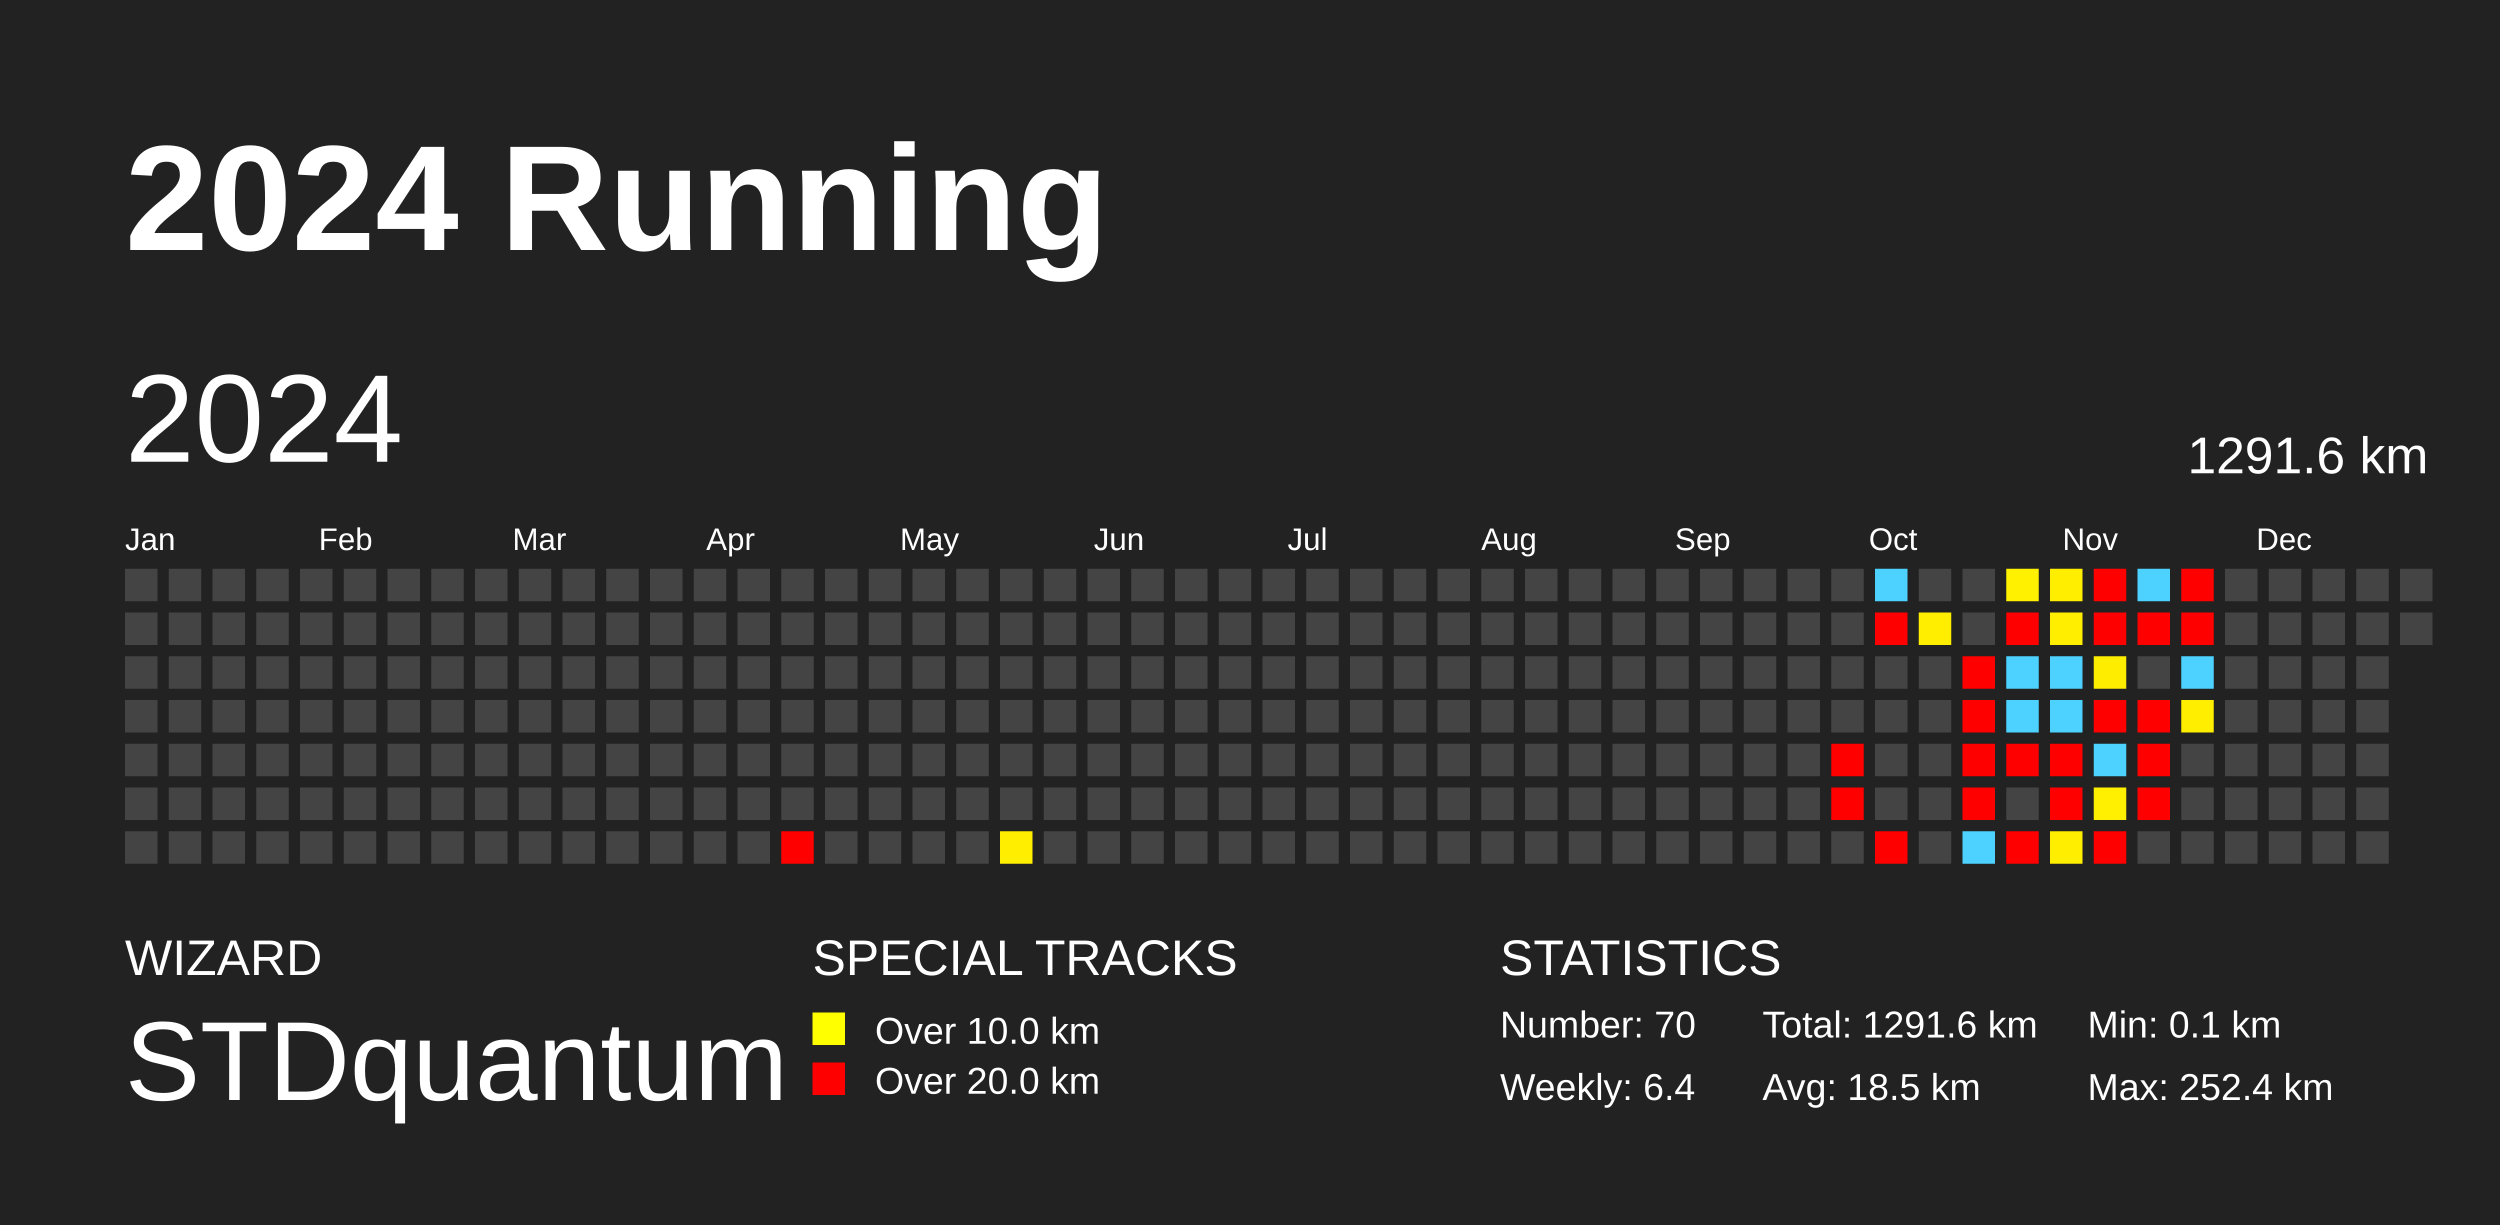
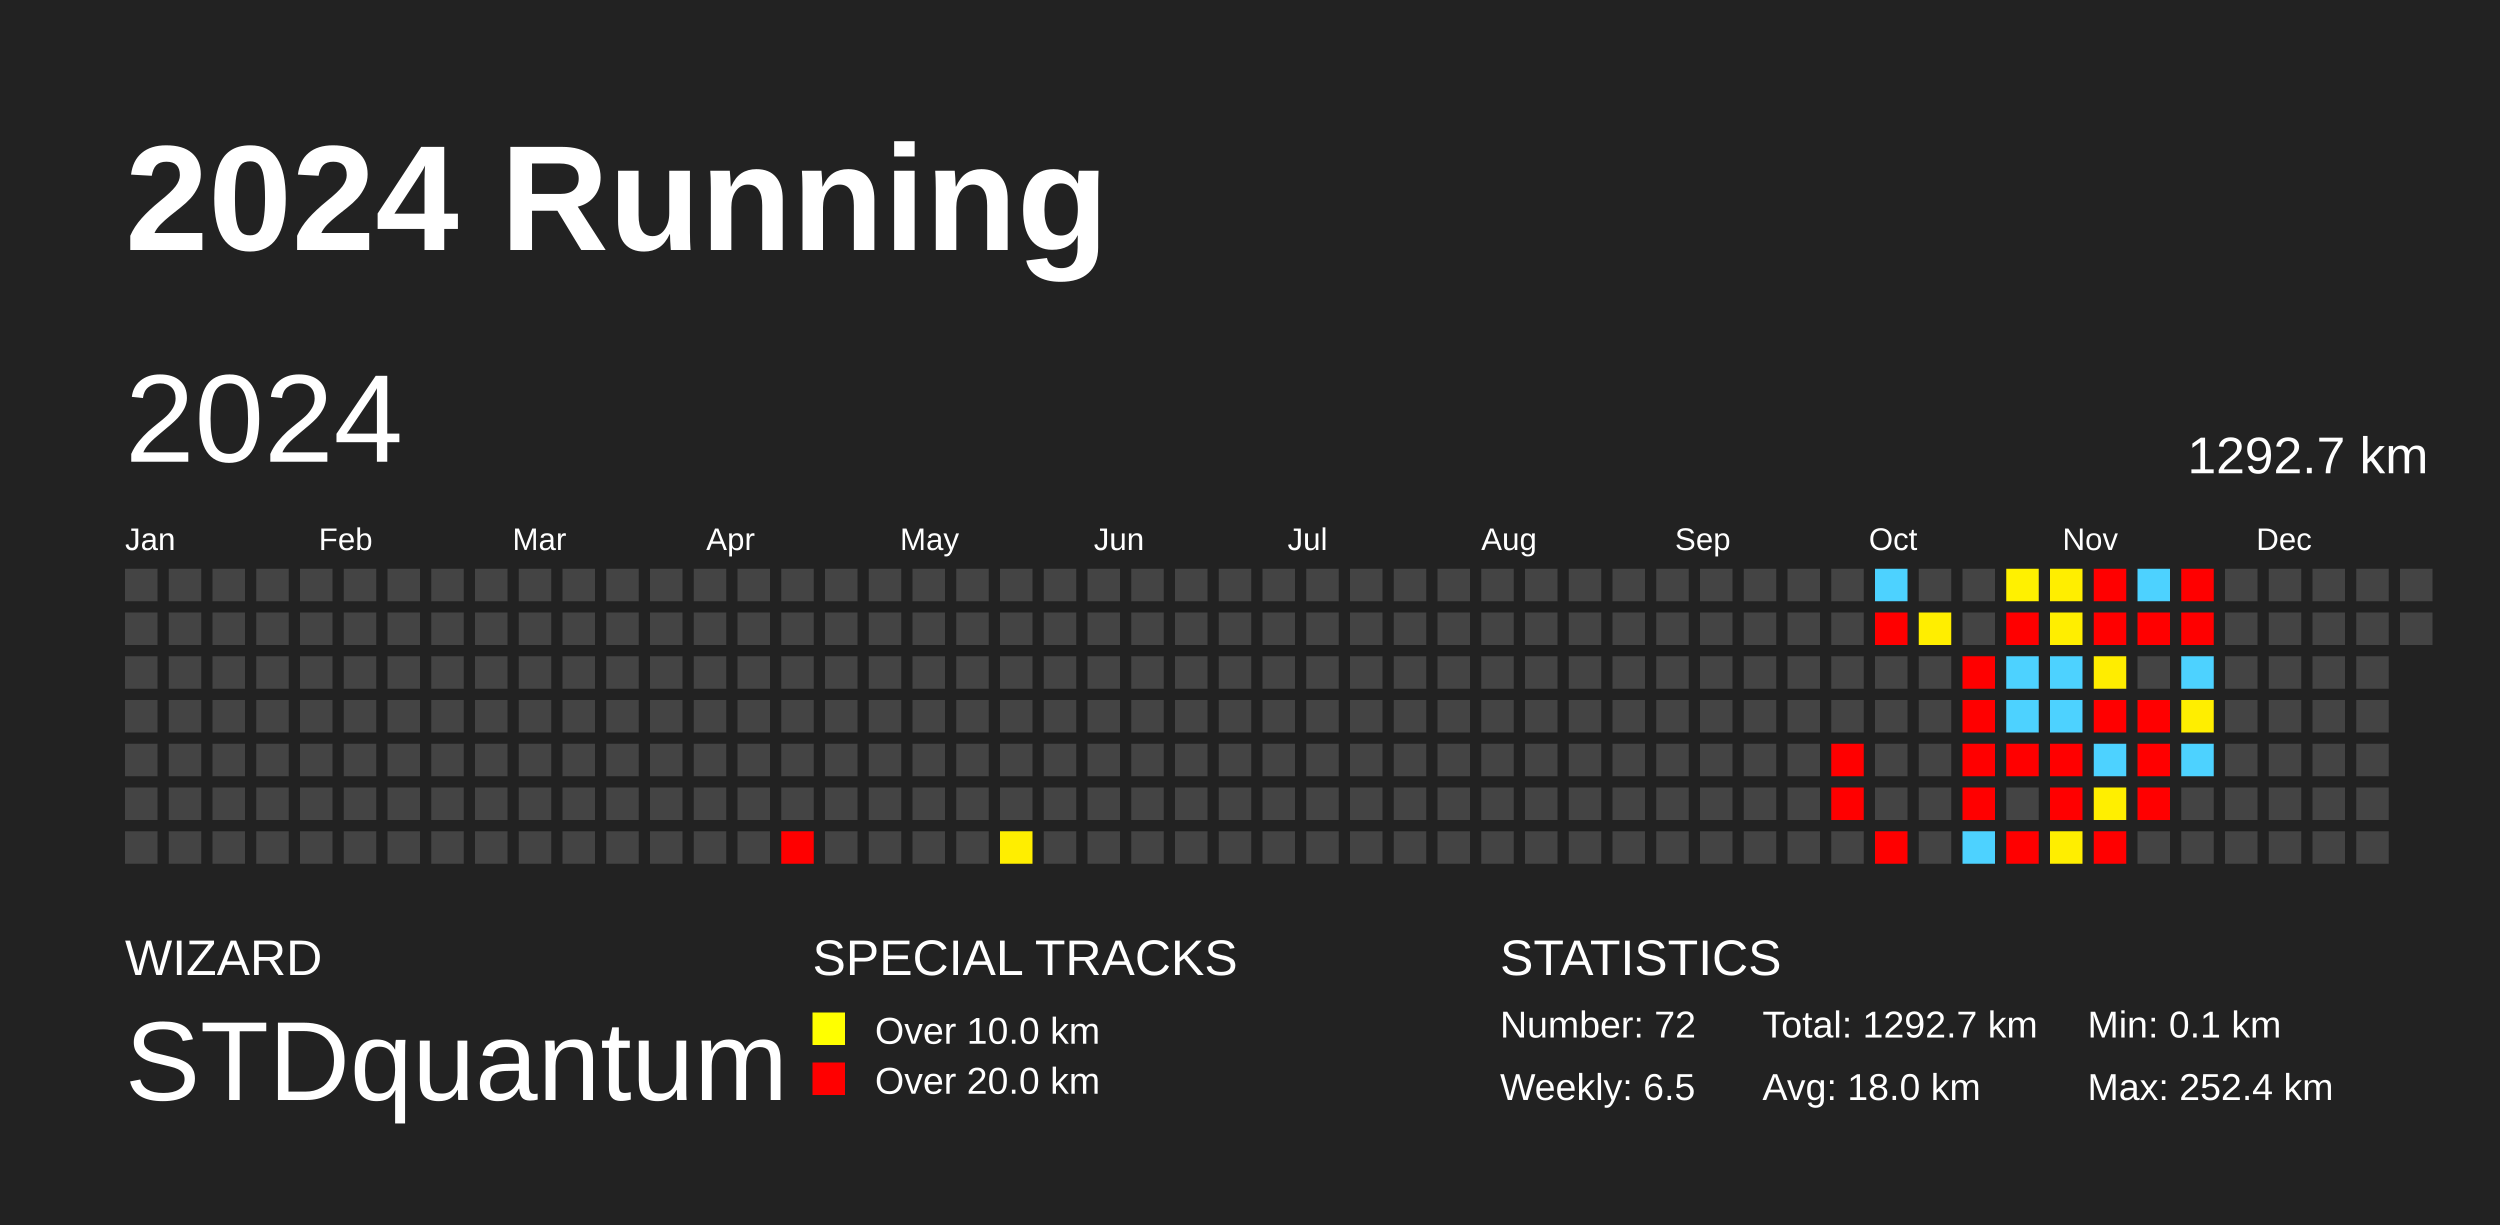
<svg xmlns="http://www.w3.org/2000/svg" baseProfile="full" height="98mm" version="1.1" viewBox="0,0,200,98" width="200mm">
  <defs />
  <rect fill="#222222" height="98" width="200" x="0" y="0" />
  <text fill="#FFFFFF" style="font-size:12px; font-family:Arial; font-weight:bold;" x="10" y="20">2024 Running</text>
  <text fill="#FFFFFF" style="font-size:4px; font-family:Arial" x="10" y="78">WIZARD</text>
  <text fill="#FFFFFF" style="font-size:9px; font-family:Arial" x="10" y="88">STDquantum</text>
  <text fill="#FFFFFF" style="font-size:4px; font-family:Arial" x="65" y="78">SPECIAL TRACKS</text>
  <rect fill="yellow" height="2.6" width="2.6" x="65" y="81" />
  <text fill="#FFFFFF" style="font-size:3px; font-family:Arial" x="70" y="83.5">Over 10.0 km</text>
  <rect fill="red" height="2.6" width="2.6" x="65" y="85" />
  <text fill="#FFFFFF" style="font-size:3px; font-family:Arial" x="70" y="87.5">Over 20.0 km</text>
  <text fill="#FFFFFF" style="font-size:4px; font-family:Arial" x="120" y="78">STATISTICS</text>
-   <text fill="#FFFFFF" style="font-size:3px; font-family:Arial" x="120" y="83">Number: 70</text>
-   <text fill="#FFFFFF" style="font-size:3px; font-family:Arial" x="120" y="88">Weekly: 6.4</text>
-   <text fill="#FFFFFF" style="font-size:3px; font-family:Arial" x="141" y="83">Total: 1291.6 km</text>
-   <text fill="#FFFFFF" style="font-size:3px; font-family:Arial" x="141" y="88">Avg: 18.5 km</text>
+   <text fill="#FFFFFF" style="font-size:3px; font-family:Arial" x="120" y="83">Number: 72</text>
+   <text fill="#FFFFFF" style="font-size:3px; font-family:Arial" x="120" y="88">Weekly: 6.5</text>
+   <text fill="#FFFFFF" style="font-size:3px; font-family:Arial" x="141" y="83">Total: 1292.7 km</text>
+   <text fill="#FFFFFF" style="font-size:3px; font-family:Arial" x="141" y="88">Avg: 18.0 km</text>
  <text fill="#FFFFFF" style="font-size:3px; font-family:Arial" x="167" y="83">Min: 0.1 km</text>
  <text fill="#FFFFFF" style="font-size:3px; font-family:Arial" x="167" y="88">Max: 252.4 km</text>
  <text dominant-baseline="hanging" fill="#FFFFFF" style="font-size:10.0px; font-family:Arial;" x="10" y="30">2024</text>
-   <text dominant-baseline="hanging" fill="#FFFFFF" style="font-size:4.125px; font-family:Arial;" x="175" y="35">1291.6 km</text>
+   <text dominant-baseline="hanging" fill="#FFFFFF" style="font-size:4.125px; font-family:Arial;" x="175" y="35">1292.7 km</text>
  <text fill="#FFFFFF" style="font-size:2.5px; font-family:Arial" x="10.0" y="44">Jan</text>
  <text fill="#FFFFFF" style="font-size:2.5px; font-family:Arial" x="25.5" y="44">Feb</text>
  <text fill="#FFFFFF" style="font-size:2.5px; font-family:Arial" x="41.0" y="44">Mar</text>
  <text fill="#FFFFFF" style="font-size:2.5px; font-family:Arial" x="56.5" y="44">Apr</text>
  <text fill="#FFFFFF" style="font-size:2.5px; font-family:Arial" x="72.0" y="44">May</text>
  <text fill="#FFFFFF" style="font-size:2.5px; font-family:Arial" x="87.5" y="44">Jun</text>
  <text fill="#FFFFFF" style="font-size:2.5px; font-family:Arial" x="103.0" y="44">Jul</text>
  <text fill="#FFFFFF" style="font-size:2.5px; font-family:Arial" x="118.5" y="44">Aug</text>
  <text fill="#FFFFFF" style="font-size:2.5px; font-family:Arial" x="134.0" y="44">Sep</text>
  <text fill="#FFFFFF" style="font-size:2.5px; font-family:Arial" x="149.5" y="44">Oct</text>
  <text fill="#FFFFFF" style="font-size:2.5px; font-family:Arial" x="165.0" y="44">Nov</text>
  <text fill="#FFFFFF" style="font-size:2.5px; font-family:Arial" x="180.5" y="44">Dec</text>
  <rect fill="#444444" height="2.6" width="2.6" x="10.0" y="45.5" />
  <rect fill="#444444" height="2.6" width="2.6" x="10.0" y="49.0" />
  <rect fill="#444444" height="2.6" width="2.6" x="10.0" y="52.5" />
  <rect fill="#444444" height="2.6" width="2.6" x="10.0" y="56.0" />
  <rect fill="#444444" height="2.6" width="2.6" x="10.0" y="59.5" />
  <rect fill="#444444" height="2.6" width="2.6" x="10.0" y="63.0" />
  <rect fill="#444444" height="2.6" width="2.6" x="10.0" y="66.5" />
  <rect fill="#444444" height="2.6" width="2.6" x="13.5" y="45.5" />
  <rect fill="#444444" height="2.6" width="2.6" x="13.5" y="49.0" />
  <rect fill="#444444" height="2.6" width="2.6" x="13.5" y="52.5" />
  <rect fill="#444444" height="2.6" width="2.6" x="13.5" y="56.0" />
  <rect fill="#444444" height="2.6" width="2.6" x="13.5" y="59.5" />
  <rect fill="#444444" height="2.6" width="2.6" x="13.5" y="63.0" />
  <rect fill="#444444" height="2.6" width="2.6" x="13.5" y="66.5" />
  <rect fill="#444444" height="2.6" width="2.6" x="17.0" y="45.5" />
  <rect fill="#444444" height="2.6" width="2.6" x="17.0" y="49.0" />
  <rect fill="#444444" height="2.6" width="2.6" x="17.0" y="52.5" />
  <rect fill="#444444" height="2.6" width="2.6" x="17.0" y="56.0" />
  <rect fill="#444444" height="2.6" width="2.6" x="17.0" y="59.5" />
  <rect fill="#444444" height="2.6" width="2.6" x="17.0" y="63.0" />
  <rect fill="#444444" height="2.6" width="2.6" x="17.0" y="66.5" />
  <rect fill="#444444" height="2.6" width="2.6" x="20.5" y="45.5" />
  <rect fill="#444444" height="2.6" width="2.6" x="20.5" y="49.0" />
  <rect fill="#444444" height="2.6" width="2.6" x="20.5" y="52.5" />
  <rect fill="#444444" height="2.6" width="2.6" x="20.5" y="56.0" />
  <rect fill="#444444" height="2.6" width="2.6" x="20.5" y="59.5" />
  <rect fill="#444444" height="2.6" width="2.6" x="20.5" y="63.0" />
  <rect fill="#444444" height="2.6" width="2.6" x="20.5" y="66.5" />
  <rect fill="#444444" height="2.6" width="2.6" x="24.0" y="45.5" />
  <rect fill="#444444" height="2.6" width="2.6" x="24.0" y="49.0" />
  <rect fill="#444444" height="2.6" width="2.6" x="24.0" y="52.5" />
  <rect fill="#444444" height="2.6" width="2.6" x="24.0" y="56.0" />
  <rect fill="#444444" height="2.6" width="2.6" x="24.0" y="59.5" />
  <rect fill="#444444" height="2.6" width="2.6" x="24.0" y="63.0" />
  <rect fill="#444444" height="2.6" width="2.6" x="24.0" y="66.5" />
  <rect fill="#444444" height="2.6" width="2.6" x="27.5" y="45.5" />
  <rect fill="#444444" height="2.6" width="2.6" x="27.5" y="49.0" />
  <rect fill="#444444" height="2.6" width="2.6" x="27.5" y="52.5" />
  <rect fill="#444444" height="2.6" width="2.6" x="27.5" y="56.0" />
  <rect fill="#444444" height="2.6" width="2.6" x="27.5" y="59.5" />
  <rect fill="#444444" height="2.6" width="2.6" x="27.5" y="63.0" />
  <rect fill="#444444" height="2.6" width="2.6" x="27.5" y="66.5" />
  <rect fill="#444444" height="2.6" width="2.6" x="31.0" y="45.5" />
  <rect fill="#444444" height="2.6" width="2.6" x="31.0" y="49.0" />
  <rect fill="#444444" height="2.6" width="2.6" x="31.0" y="52.5" />
  <rect fill="#444444" height="2.6" width="2.6" x="31.0" y="56.0" />
  <rect fill="#444444" height="2.6" width="2.6" x="31.0" y="59.5" />
  <rect fill="#444444" height="2.6" width="2.6" x="31.0" y="63.0" />
  <rect fill="#444444" height="2.6" width="2.6" x="31.0" y="66.5" />
  <rect fill="#444444" height="2.6" width="2.6" x="34.5" y="45.5" />
  <rect fill="#444444" height="2.6" width="2.6" x="34.5" y="49.0" />
  <rect fill="#444444" height="2.6" width="2.6" x="34.5" y="52.5" />
  <rect fill="#444444" height="2.6" width="2.6" x="34.5" y="56.0" />
  <rect fill="#444444" height="2.6" width="2.6" x="34.5" y="59.5" />
  <rect fill="#444444" height="2.6" width="2.6" x="34.5" y="63.0" />
  <rect fill="#444444" height="2.6" width="2.6" x="34.5" y="66.5" />
  <rect fill="#444444" height="2.6" width="2.6" x="38.0" y="45.5" />
  <rect fill="#444444" height="2.6" width="2.6" x="38.0" y="49.0" />
  <rect fill="#444444" height="2.6" width="2.6" x="38.0" y="52.5" />
  <rect fill="#444444" height="2.6" width="2.6" x="38.0" y="56.0" />
  <rect fill="#444444" height="2.6" width="2.6" x="38.0" y="59.5" />
  <rect fill="#444444" height="2.6" width="2.6" x="38.0" y="63.0" />
  <rect fill="#444444" height="2.6" width="2.6" x="38.0" y="66.5" />
  <rect fill="#444444" height="2.6" width="2.6" x="41.5" y="45.5" />
  <rect fill="#444444" height="2.6" width="2.6" x="41.5" y="49.0" />
  <rect fill="#444444" height="2.6" width="2.6" x="41.5" y="52.5" />
  <rect fill="#444444" height="2.6" width="2.6" x="41.5" y="56.0" />
  <rect fill="#444444" height="2.6" width="2.6" x="41.5" y="59.5" />
  <rect fill="#444444" height="2.6" width="2.6" x="41.5" y="63.0" />
  <rect fill="#444444" height="2.6" width="2.6" x="41.5" y="66.5" />
  <rect fill="#444444" height="2.6" width="2.6" x="45.0" y="45.5" />
  <rect fill="#444444" height="2.6" width="2.6" x="45.0" y="49.0" />
  <rect fill="#444444" height="2.6" width="2.6" x="45.0" y="52.5" />
  <rect fill="#444444" height="2.6" width="2.6" x="45.0" y="56.0" />
  <rect fill="#444444" height="2.6" width="2.6" x="45.0" y="59.5" />
  <rect fill="#444444" height="2.6" width="2.6" x="45.0" y="63.0" />
  <rect fill="#444444" height="2.6" width="2.6" x="45.0" y="66.5" />
  <rect fill="#444444" height="2.6" width="2.6" x="48.5" y="45.5" />
  <rect fill="#444444" height="2.6" width="2.6" x="48.5" y="49.0" />
  <rect fill="#444444" height="2.6" width="2.6" x="48.5" y="52.5" />
  <rect fill="#444444" height="2.6" width="2.6" x="48.5" y="56.0" />
  <rect fill="#444444" height="2.6" width="2.6" x="48.5" y="59.5" />
  <rect fill="#444444" height="2.6" width="2.6" x="48.5" y="63.0" />
  <rect fill="#444444" height="2.6" width="2.6" x="48.5" y="66.5" />
  <rect fill="#444444" height="2.6" width="2.6" x="52.0" y="45.5" />
  <rect fill="#444444" height="2.6" width="2.6" x="52.0" y="49.0" />
  <rect fill="#444444" height="2.6" width="2.6" x="52.0" y="52.5" />
  <rect fill="#444444" height="2.6" width="2.6" x="52.0" y="56.0" />
  <rect fill="#444444" height="2.6" width="2.6" x="52.0" y="59.5" />
  <rect fill="#444444" height="2.6" width="2.6" x="52.0" y="63.0" />
  <rect fill="#444444" height="2.6" width="2.6" x="52.0" y="66.5" />
  <rect fill="#444444" height="2.6" width="2.6" x="55.5" y="45.5" />
  <rect fill="#444444" height="2.6" width="2.6" x="55.5" y="49.0" />
  <rect fill="#444444" height="2.6" width="2.6" x="55.5" y="52.5" />
  <rect fill="#444444" height="2.6" width="2.6" x="55.5" y="56.0" />
  <rect fill="#444444" height="2.6" width="2.6" x="55.5" y="59.5" />
  <rect fill="#444444" height="2.6" width="2.6" x="55.5" y="63.0" />
  <rect fill="#444444" height="2.6" width="2.6" x="55.5" y="66.5" />
  <rect fill="#444444" height="2.6" width="2.6" x="59.0" y="45.5" />
  <rect fill="#444444" height="2.6" width="2.6" x="59.0" y="49.0" />
  <rect fill="#444444" height="2.6" width="2.6" x="59.0" y="52.5" />
  <rect fill="#444444" height="2.6" width="2.6" x="59.0" y="56.0" />
  <rect fill="#444444" height="2.6" width="2.6" x="59.0" y="59.5" />
  <rect fill="#444444" height="2.6" width="2.6" x="59.0" y="63.0" />
  <rect fill="#444444" height="2.6" width="2.6" x="59.0" y="66.5" />
  <rect fill="#444444" height="2.6" width="2.6" x="62.5" y="45.5" />
  <rect fill="#444444" height="2.6" width="2.6" x="62.5" y="49.0" />
  <rect fill="#444444" height="2.6" width="2.6" x="62.5" y="52.5" />
  <rect fill="#444444" height="2.6" width="2.6" x="62.5" y="56.0" />
  <rect fill="#444444" height="2.6" width="2.6" x="62.5" y="59.5" />
  <rect fill="#444444" height="2.6" width="2.6" x="62.5" y="63.0" />
  <rect fill="red" height="2.6" width="2.6" x="62.5" y="66.5" />
  <rect fill="#444444" height="2.6" width="2.6" x="66.0" y="45.5" />
  <rect fill="#444444" height="2.6" width="2.6" x="66.0" y="49.0" />
  <rect fill="#444444" height="2.6" width="2.6" x="66.0" y="52.5" />
  <rect fill="#444444" height="2.6" width="2.6" x="66.0" y="56.0" />
  <rect fill="#444444" height="2.6" width="2.6" x="66.0" y="59.5" />
  <rect fill="#444444" height="2.6" width="2.6" x="66.0" y="63.0" />
  <rect fill="#444444" height="2.6" width="2.6" x="66.0" y="66.5" />
  <rect fill="#444444" height="2.6" width="2.6" x="69.5" y="45.5" />
  <rect fill="#444444" height="2.6" width="2.6" x="69.5" y="49.0" />
  <rect fill="#444444" height="2.6" width="2.6" x="69.5" y="52.5" />
  <rect fill="#444444" height="2.6" width="2.6" x="69.5" y="56.0" />
  <rect fill="#444444" height="2.6" width="2.6" x="69.5" y="59.5" />
  <rect fill="#444444" height="2.6" width="2.6" x="69.5" y="63.0" />
  <rect fill="#444444" height="2.6" width="2.6" x="69.5" y="66.5" />
  <rect fill="#444444" height="2.6" width="2.6" x="73.0" y="45.5" />
  <rect fill="#444444" height="2.6" width="2.6" x="73.0" y="49.0" />
  <rect fill="#444444" height="2.6" width="2.6" x="73.0" y="52.5" />
  <rect fill="#444444" height="2.6" width="2.6" x="73.0" y="56.0" />
  <rect fill="#444444" height="2.6" width="2.6" x="73.0" y="59.5" />
  <rect fill="#444444" height="2.6" width="2.6" x="73.0" y="63.0" />
  <rect fill="#444444" height="2.6" width="2.6" x="73.0" y="66.5" />
  <rect fill="#444444" height="2.6" width="2.6" x="76.5" y="45.5" />
  <rect fill="#444444" height="2.6" width="2.6" x="76.5" y="49.0" />
  <rect fill="#444444" height="2.6" width="2.6" x="76.5" y="52.5" />
  <rect fill="#444444" height="2.6" width="2.6" x="76.5" y="56.0" />
  <rect fill="#444444" height="2.6" width="2.6" x="76.5" y="59.5" />
  <rect fill="#444444" height="2.6" width="2.6" x="76.5" y="63.0" />
  <rect fill="#444444" height="2.6" width="2.6" x="76.5" y="66.5" />
  <rect fill="#444444" height="2.6" width="2.6" x="80.0" y="45.5" />
  <rect fill="#444444" height="2.6" width="2.6" x="80.0" y="49.0" />
  <rect fill="#444444" height="2.6" width="2.6" x="80.0" y="52.5" />
  <rect fill="#444444" height="2.6" width="2.6" x="80.0" y="56.0" />
  <rect fill="#444444" height="2.6" width="2.6" x="80.0" y="59.5" />
  <rect fill="#444444" height="2.6" width="2.6" x="80.0" y="63.0" />
  <rect fill="#ffee00" height="2.6" width="2.6" x="80.0" y="66.5" />
  <rect fill="#444444" height="2.6" width="2.6" x="83.5" y="45.5" />
  <rect fill="#444444" height="2.6" width="2.6" x="83.5" y="49.0" />
  <rect fill="#444444" height="2.6" width="2.6" x="83.5" y="52.5" />
  <rect fill="#444444" height="2.6" width="2.6" x="83.5" y="56.0" />
  <rect fill="#444444" height="2.6" width="2.6" x="83.5" y="59.5" />
  <rect fill="#444444" height="2.6" width="2.6" x="83.5" y="63.0" />
  <rect fill="#444444" height="2.6" width="2.6" x="83.5" y="66.5" />
  <rect fill="#444444" height="2.6" width="2.6" x="87.0" y="45.5" />
  <rect fill="#444444" height="2.6" width="2.6" x="87.0" y="49.0" />
  <rect fill="#444444" height="2.6" width="2.6" x="87.0" y="52.5" />
  <rect fill="#444444" height="2.6" width="2.6" x="87.0" y="56.0" />
  <rect fill="#444444" height="2.6" width="2.6" x="87.0" y="59.5" />
  <rect fill="#444444" height="2.6" width="2.6" x="87.0" y="63.0" />
  <rect fill="#444444" height="2.6" width="2.6" x="87.0" y="66.5" />
  <rect fill="#444444" height="2.6" width="2.6" x="90.5" y="45.5" />
  <rect fill="#444444" height="2.6" width="2.6" x="90.5" y="49.0" />
  <rect fill="#444444" height="2.6" width="2.6" x="90.5" y="52.5" />
  <rect fill="#444444" height="2.6" width="2.6" x="90.5" y="56.0" />
  <rect fill="#444444" height="2.6" width="2.6" x="90.5" y="59.5" />
  <rect fill="#444444" height="2.6" width="2.6" x="90.5" y="63.0" />
  <rect fill="#444444" height="2.6" width="2.6" x="90.5" y="66.5" />
  <rect fill="#444444" height="2.6" width="2.6" x="94.0" y="45.5" />
  <rect fill="#444444" height="2.6" width="2.6" x="94.0" y="49.0" />
  <rect fill="#444444" height="2.6" width="2.6" x="94.0" y="52.5" />
  <rect fill="#444444" height="2.6" width="2.6" x="94.0" y="56.0" />
  <rect fill="#444444" height="2.6" width="2.6" x="94.0" y="59.5" />
  <rect fill="#444444" height="2.6" width="2.6" x="94.0" y="63.0" />
  <rect fill="#444444" height="2.6" width="2.6" x="94.0" y="66.5" />
  <rect fill="#444444" height="2.6" width="2.6" x="97.5" y="45.5" />
  <rect fill="#444444" height="2.6" width="2.6" x="97.5" y="49.0" />
  <rect fill="#444444" height="2.6" width="2.6" x="97.5" y="52.5" />
  <rect fill="#444444" height="2.6" width="2.6" x="97.5" y="56.0" />
  <rect fill="#444444" height="2.6" width="2.6" x="97.5" y="59.5" />
  <rect fill="#444444" height="2.6" width="2.6" x="97.5" y="63.0" />
  <rect fill="#444444" height="2.6" width="2.6" x="97.5" y="66.5" />
  <rect fill="#444444" height="2.6" width="2.6" x="101.0" y="45.5" />
  <rect fill="#444444" height="2.6" width="2.6" x="101.0" y="49.0" />
  <rect fill="#444444" height="2.6" width="2.6" x="101.0" y="52.5" />
  <rect fill="#444444" height="2.6" width="2.6" x="101.0" y="56.0" />
  <rect fill="#444444" height="2.6" width="2.6" x="101.0" y="59.5" />
  <rect fill="#444444" height="2.6" width="2.6" x="101.0" y="63.0" />
  <rect fill="#444444" height="2.6" width="2.6" x="101.0" y="66.5" />
  <rect fill="#444444" height="2.6" width="2.6" x="104.5" y="45.5" />
  <rect fill="#444444" height="2.6" width="2.6" x="104.5" y="49.0" />
  <rect fill="#444444" height="2.6" width="2.6" x="104.5" y="52.5" />
  <rect fill="#444444" height="2.6" width="2.6" x="104.5" y="56.0" />
  <rect fill="#444444" height="2.6" width="2.6" x="104.5" y="59.5" />
  <rect fill="#444444" height="2.6" width="2.6" x="104.5" y="63.0" />
  <rect fill="#444444" height="2.6" width="2.6" x="104.5" y="66.5" />
  <rect fill="#444444" height="2.6" width="2.6" x="108.0" y="45.5" />
  <rect fill="#444444" height="2.6" width="2.6" x="108.0" y="49.0" />
  <rect fill="#444444" height="2.6" width="2.6" x="108.0" y="52.5" />
  <rect fill="#444444" height="2.6" width="2.6" x="108.0" y="56.0" />
  <rect fill="#444444" height="2.6" width="2.6" x="108.0" y="59.5" />
  <rect fill="#444444" height="2.6" width="2.6" x="108.0" y="63.0" />
  <rect fill="#444444" height="2.6" width="2.6" x="108.0" y="66.5" />
  <rect fill="#444444" height="2.6" width="2.6" x="111.5" y="45.5" />
  <rect fill="#444444" height="2.6" width="2.6" x="111.5" y="49.0" />
  <rect fill="#444444" height="2.6" width="2.6" x="111.5" y="52.5" />
  <rect fill="#444444" height="2.6" width="2.6" x="111.5" y="56.0" />
  <rect fill="#444444" height="2.6" width="2.6" x="111.5" y="59.5" />
  <rect fill="#444444" height="2.6" width="2.6" x="111.5" y="63.0" />
  <rect fill="#444444" height="2.6" width="2.6" x="111.5" y="66.5" />
  <rect fill="#444444" height="2.6" width="2.6" x="115.0" y="45.5" />
  <rect fill="#444444" height="2.6" width="2.6" x="115.0" y="49.0" />
  <rect fill="#444444" height="2.6" width="2.6" x="115.0" y="52.5" />
  <rect fill="#444444" height="2.6" width="2.6" x="115.0" y="56.0" />
  <rect fill="#444444" height="2.6" width="2.6" x="115.0" y="59.5" />
  <rect fill="#444444" height="2.6" width="2.6" x="115.0" y="63.0" />
  <rect fill="#444444" height="2.6" width="2.6" x="115.0" y="66.5" />
  <rect fill="#444444" height="2.6" width="2.6" x="118.5" y="45.5" />
  <rect fill="#444444" height="2.6" width="2.6" x="118.5" y="49.0" />
  <rect fill="#444444" height="2.6" width="2.6" x="118.5" y="52.5" />
  <rect fill="#444444" height="2.6" width="2.6" x="118.5" y="56.0" />
  <rect fill="#444444" height="2.6" width="2.6" x="118.5" y="59.5" />
  <rect fill="#444444" height="2.6" width="2.6" x="118.5" y="63.0" />
  <rect fill="#444444" height="2.6" width="2.6" x="118.5" y="66.5" />
  <rect fill="#444444" height="2.6" width="2.6" x="122.0" y="45.5" />
  <rect fill="#444444" height="2.6" width="2.6" x="122.0" y="49.0" />
  <rect fill="#444444" height="2.6" width="2.6" x="122.0" y="52.5" />
  <rect fill="#444444" height="2.6" width="2.6" x="122.0" y="56.0" />
  <rect fill="#444444" height="2.6" width="2.6" x="122.0" y="59.5" />
  <rect fill="#444444" height="2.6" width="2.6" x="122.0" y="63.0" />
  <rect fill="#444444" height="2.6" width="2.6" x="122.0" y="66.5" />
  <rect fill="#444444" height="2.6" width="2.6" x="125.5" y="45.5" />
  <rect fill="#444444" height="2.6" width="2.6" x="125.5" y="49.0" />
  <rect fill="#444444" height="2.6" width="2.6" x="125.5" y="52.5" />
  <rect fill="#444444" height="2.6" width="2.6" x="125.5" y="56.0" />
  <rect fill="#444444" height="2.6" width="2.6" x="125.5" y="59.5" />
  <rect fill="#444444" height="2.6" width="2.6" x="125.5" y="63.0" />
  <rect fill="#444444" height="2.6" width="2.6" x="125.5" y="66.5" />
  <rect fill="#444444" height="2.6" width="2.6" x="129.0" y="45.5" />
  <rect fill="#444444" height="2.6" width="2.6" x="129.0" y="49.0" />
  <rect fill="#444444" height="2.6" width="2.6" x="129.0" y="52.5" />
  <rect fill="#444444" height="2.6" width="2.6" x="129.0" y="56.0" />
  <rect fill="#444444" height="2.6" width="2.6" x="129.0" y="59.5" />
  <rect fill="#444444" height="2.6" width="2.6" x="129.0" y="63.0" />
  <rect fill="#444444" height="2.6" width="2.6" x="129.0" y="66.5" />
  <rect fill="#444444" height="2.6" width="2.6" x="132.5" y="45.5" />
  <rect fill="#444444" height="2.6" width="2.6" x="132.5" y="49.0" />
  <rect fill="#444444" height="2.6" width="2.6" x="132.5" y="52.5" />
  <rect fill="#444444" height="2.6" width="2.6" x="132.5" y="56.0" />
  <rect fill="#444444" height="2.6" width="2.6" x="132.5" y="59.5" />
  <rect fill="#444444" height="2.6" width="2.6" x="132.5" y="63.0" />
  <rect fill="#444444" height="2.6" width="2.6" x="132.5" y="66.5" />
  <rect fill="#444444" height="2.6" width="2.6" x="136.0" y="45.5" />
  <rect fill="#444444" height="2.6" width="2.6" x="136.0" y="49.0" />
  <rect fill="#444444" height="2.6" width="2.6" x="136.0" y="52.5" />
  <rect fill="#444444" height="2.6" width="2.6" x="136.0" y="56.0" />
  <rect fill="#444444" height="2.6" width="2.6" x="136.0" y="59.5" />
  <rect fill="#444444" height="2.6" width="2.6" x="136.0" y="63.0" />
  <rect fill="#444444" height="2.6" width="2.6" x="136.0" y="66.5" />
  <rect fill="#444444" height="2.6" width="2.6" x="139.5" y="45.5" />
  <rect fill="#444444" height="2.6" width="2.6" x="139.5" y="49.0" />
  <rect fill="#444444" height="2.6" width="2.6" x="139.5" y="52.5" />
  <rect fill="#444444" height="2.6" width="2.6" x="139.5" y="56.0" />
  <rect fill="#444444" height="2.6" width="2.6" x="139.5" y="59.5" />
  <rect fill="#444444" height="2.6" width="2.6" x="139.5" y="63.0" />
  <rect fill="#444444" height="2.6" width="2.6" x="139.5" y="66.5" />
  <rect fill="#444444" height="2.6" width="2.6" x="143.0" y="45.5" />
  <rect fill="#444444" height="2.6" width="2.6" x="143.0" y="49.0" />
  <rect fill="#444444" height="2.6" width="2.6" x="143.0" y="52.5" />
  <rect fill="#444444" height="2.6" width="2.6" x="143.0" y="56.0" />
  <rect fill="#444444" height="2.6" width="2.6" x="143.0" y="59.5" />
  <rect fill="#444444" height="2.6" width="2.6" x="143.0" y="63.0" />
  <rect fill="#444444" height="2.6" width="2.6" x="143.0" y="66.5" />
  <rect fill="#444444" height="2.6" width="2.6" x="146.5" y="45.5" />
  <rect fill="#444444" height="2.6" width="2.6" x="146.5" y="49.0" />
  <rect fill="#444444" height="2.6" width="2.6" x="146.5" y="52.5" />
  <rect fill="#444444" height="2.6" width="2.6" x="146.5" y="56.0" />
  <rect fill="red" height="2.6" width="2.6" x="146.5" y="59.5" />
  <rect fill="red" height="2.6" width="2.6" x="146.5" y="63.0" />
  <rect fill="#444444" height="2.6" width="2.6" x="146.5" y="66.5" />
  <rect fill="#4dd2ff" height="2.6" width="2.6" x="150.0" y="45.5" />
  <rect fill="red" height="2.6" width="2.6" x="150.0" y="49.0" />
  <rect fill="#444444" height="2.6" width="2.6" x="150.0" y="52.5" />
  <rect fill="#444444" height="2.6" width="2.6" x="150.0" y="56.0" />
  <rect fill="#444444" height="2.6" width="2.6" x="150.0" y="59.5" />
  <rect fill="#444444" height="2.6" width="2.6" x="150.0" y="63.0" />
  <rect fill="red" height="2.6" width="2.6" x="150.0" y="66.5" />
  <rect fill="#444444" height="2.6" width="2.6" x="153.5" y="45.5" />
  <rect fill="#ffee00" height="2.6" width="2.6" x="153.5" y="49.0" />
  <rect fill="#444444" height="2.6" width="2.6" x="153.5" y="52.5" />
  <rect fill="#444444" height="2.6" width="2.6" x="153.5" y="56.0" />
  <rect fill="#444444" height="2.6" width="2.6" x="153.5" y="59.5" />
  <rect fill="#444444" height="2.6" width="2.6" x="153.5" y="63.0" />
  <rect fill="#444444" height="2.6" width="2.6" x="153.5" y="66.5" />
  <rect fill="#444444" height="2.6" width="2.6" x="157.0" y="45.5" />
  <rect fill="#444444" height="2.6" width="2.6" x="157.0" y="49.0" />
  <rect fill="red" height="2.6" width="2.6" x="157.0" y="52.5" />
  <rect fill="red" height="2.6" width="2.6" x="157.0" y="56.0" />
  <rect fill="red" height="2.6" width="2.6" x="157.0" y="59.5" />
  <rect fill="red" height="2.6" width="2.6" x="157.0" y="63.0" />
  <rect fill="#4dd2ff" height="2.6" width="2.6" x="157.0" y="66.5" />
  <rect fill="#fff100" height="2.6" width="2.6" x="160.5" y="45.5" />
  <rect fill="red" height="2.6" width="2.6" x="160.5" y="49.0" />
  <rect fill="#4dd2ff" height="2.6" width="2.6" x="160.5" y="52.5" />
  <rect fill="#4dd2ff" height="2.6" width="2.6" x="160.5" y="56.0" />
  <rect fill="red" height="2.6" width="2.6" x="160.5" y="59.5" />
  <rect fill="#444444" height="2.6" width="2.6" x="160.5" y="63.0" />
  <rect fill="red" height="2.6" width="2.6" x="160.5" y="66.5" />
  <rect fill="#ffee00" height="2.6" width="2.6" x="164.0" y="45.5" />
  <rect fill="#ffee00" height="2.6" width="2.6" x="164.0" y="49.0" />
  <rect fill="#4dd2ff" height="2.6" width="2.6" x="164.0" y="52.5" />
  <rect fill="#4dd2ff" height="2.6" width="2.6" x="164.0" y="56.0" />
  <rect fill="red" height="2.6" width="2.6" x="164.0" y="59.5" />
  <rect fill="red" height="2.6" width="2.6" x="164.0" y="63.0" />
  <rect fill="#ffee00" height="2.6" width="2.6" x="164.0" y="66.5" />
  <rect fill="red" height="2.6" width="2.6" x="167.5" y="45.5" />
  <rect fill="red" height="2.6" width="2.6" x="167.5" y="49.0" />
  <rect fill="#ffed00" height="2.6" width="2.6" x="167.5" y="52.5" />
  <rect fill="red" height="2.6" width="2.6" x="167.5" y="56.0" />
  <rect fill="#4dd2ff" height="2.6" width="2.6" x="167.5" y="59.5" />
  <rect fill="#ffef00" height="2.6" width="2.6" x="167.5" y="63.0" />
  <rect fill="red" height="2.6" width="2.6" x="167.5" y="66.5" />
  <rect fill="#4dd2ff" height="2.6" width="2.6" x="171.0" y="45.5" />
  <rect fill="red" height="2.6" width="2.6" x="171.0" y="49.0" />
  <rect fill="#444444" height="2.6" width="2.6" x="171.0" y="52.5" />
  <rect fill="red" height="2.6" width="2.6" x="171.0" y="56.0" />
  <rect fill="red" height="2.6" width="2.6" x="171.0" y="59.5" />
  <rect fill="red" height="2.6" width="2.6" x="171.0" y="63.0" />
  <rect fill="#444444" height="2.6" width="2.6" x="171.0" y="66.5" />
  <rect fill="red" height="2.6" width="2.6" x="174.5" y="45.5" />
  <rect fill="red" height="2.6" width="2.6" x="174.5" y="49.0" />
  <rect fill="#4dd2ff" height="2.6" width="2.6" x="174.5" y="52.5" />
  <rect fill="#ffee00" height="2.6" width="2.6" x="174.5" y="56.0" />
-   <rect fill="#444444" height="2.6" width="2.6" x="174.5" y="59.5" />
+   <rect fill="#4dd2ff" height="2.6" width="2.6" x="174.5" y="59.5" />
  <rect fill="#444444" height="2.6" width="2.6" x="174.5" y="63.0" />
  <rect fill="#444444" height="2.6" width="2.6" x="174.5" y="66.5" />
  <rect fill="#444444" height="2.6" width="2.6" x="178.0" y="45.5" />
  <rect fill="#444444" height="2.6" width="2.6" x="178.0" y="49.0" />
  <rect fill="#444444" height="2.6" width="2.6" x="178.0" y="52.5" />
  <rect fill="#444444" height="2.6" width="2.6" x="178.0" y="56.0" />
  <rect fill="#444444" height="2.6" width="2.6" x="178.0" y="59.5" />
  <rect fill="#444444" height="2.6" width="2.6" x="178.0" y="63.0" />
  <rect fill="#444444" height="2.6" width="2.6" x="178.0" y="66.5" />
  <rect fill="#444444" height="2.6" width="2.6" x="181.5" y="45.5" />
  <rect fill="#444444" height="2.6" width="2.6" x="181.5" y="49.0" />
  <rect fill="#444444" height="2.6" width="2.6" x="181.5" y="52.5" />
  <rect fill="#444444" height="2.6" width="2.6" x="181.5" y="56.0" />
  <rect fill="#444444" height="2.6" width="2.6" x="181.5" y="59.5" />
  <rect fill="#444444" height="2.6" width="2.6" x="181.5" y="63.0" />
  <rect fill="#444444" height="2.6" width="2.6" x="181.5" y="66.5" />
  <rect fill="#444444" height="2.6" width="2.6" x="185.0" y="45.5" />
  <rect fill="#444444" height="2.6" width="2.6" x="185.0" y="49.0" />
  <rect fill="#444444" height="2.6" width="2.6" x="185.0" y="52.5" />
  <rect fill="#444444" height="2.6" width="2.6" x="185.0" y="56.0" />
  <rect fill="#444444" height="2.6" width="2.6" x="185.0" y="59.5" />
  <rect fill="#444444" height="2.6" width="2.6" x="185.0" y="63.0" />
  <rect fill="#444444" height="2.6" width="2.6" x="185.0" y="66.5" />
  <rect fill="#444444" height="2.6" width="2.6" x="188.5" y="45.5" />
  <rect fill="#444444" height="2.6" width="2.6" x="188.5" y="49.0" />
  <rect fill="#444444" height="2.6" width="2.6" x="188.5" y="52.5" />
  <rect fill="#444444" height="2.6" width="2.6" x="188.5" y="56.0" />
  <rect fill="#444444" height="2.6" width="2.6" x="188.5" y="59.5" />
  <rect fill="#444444" height="2.6" width="2.6" x="188.5" y="63.0" />
  <rect fill="#444444" height="2.6" width="2.6" x="188.5" y="66.5" />
  <rect fill="#444444" height="2.6" width="2.6" x="192.0" y="45.5" />
  <rect fill="#444444" height="2.6" width="2.6" x="192.0" y="49.0" />
</svg>
